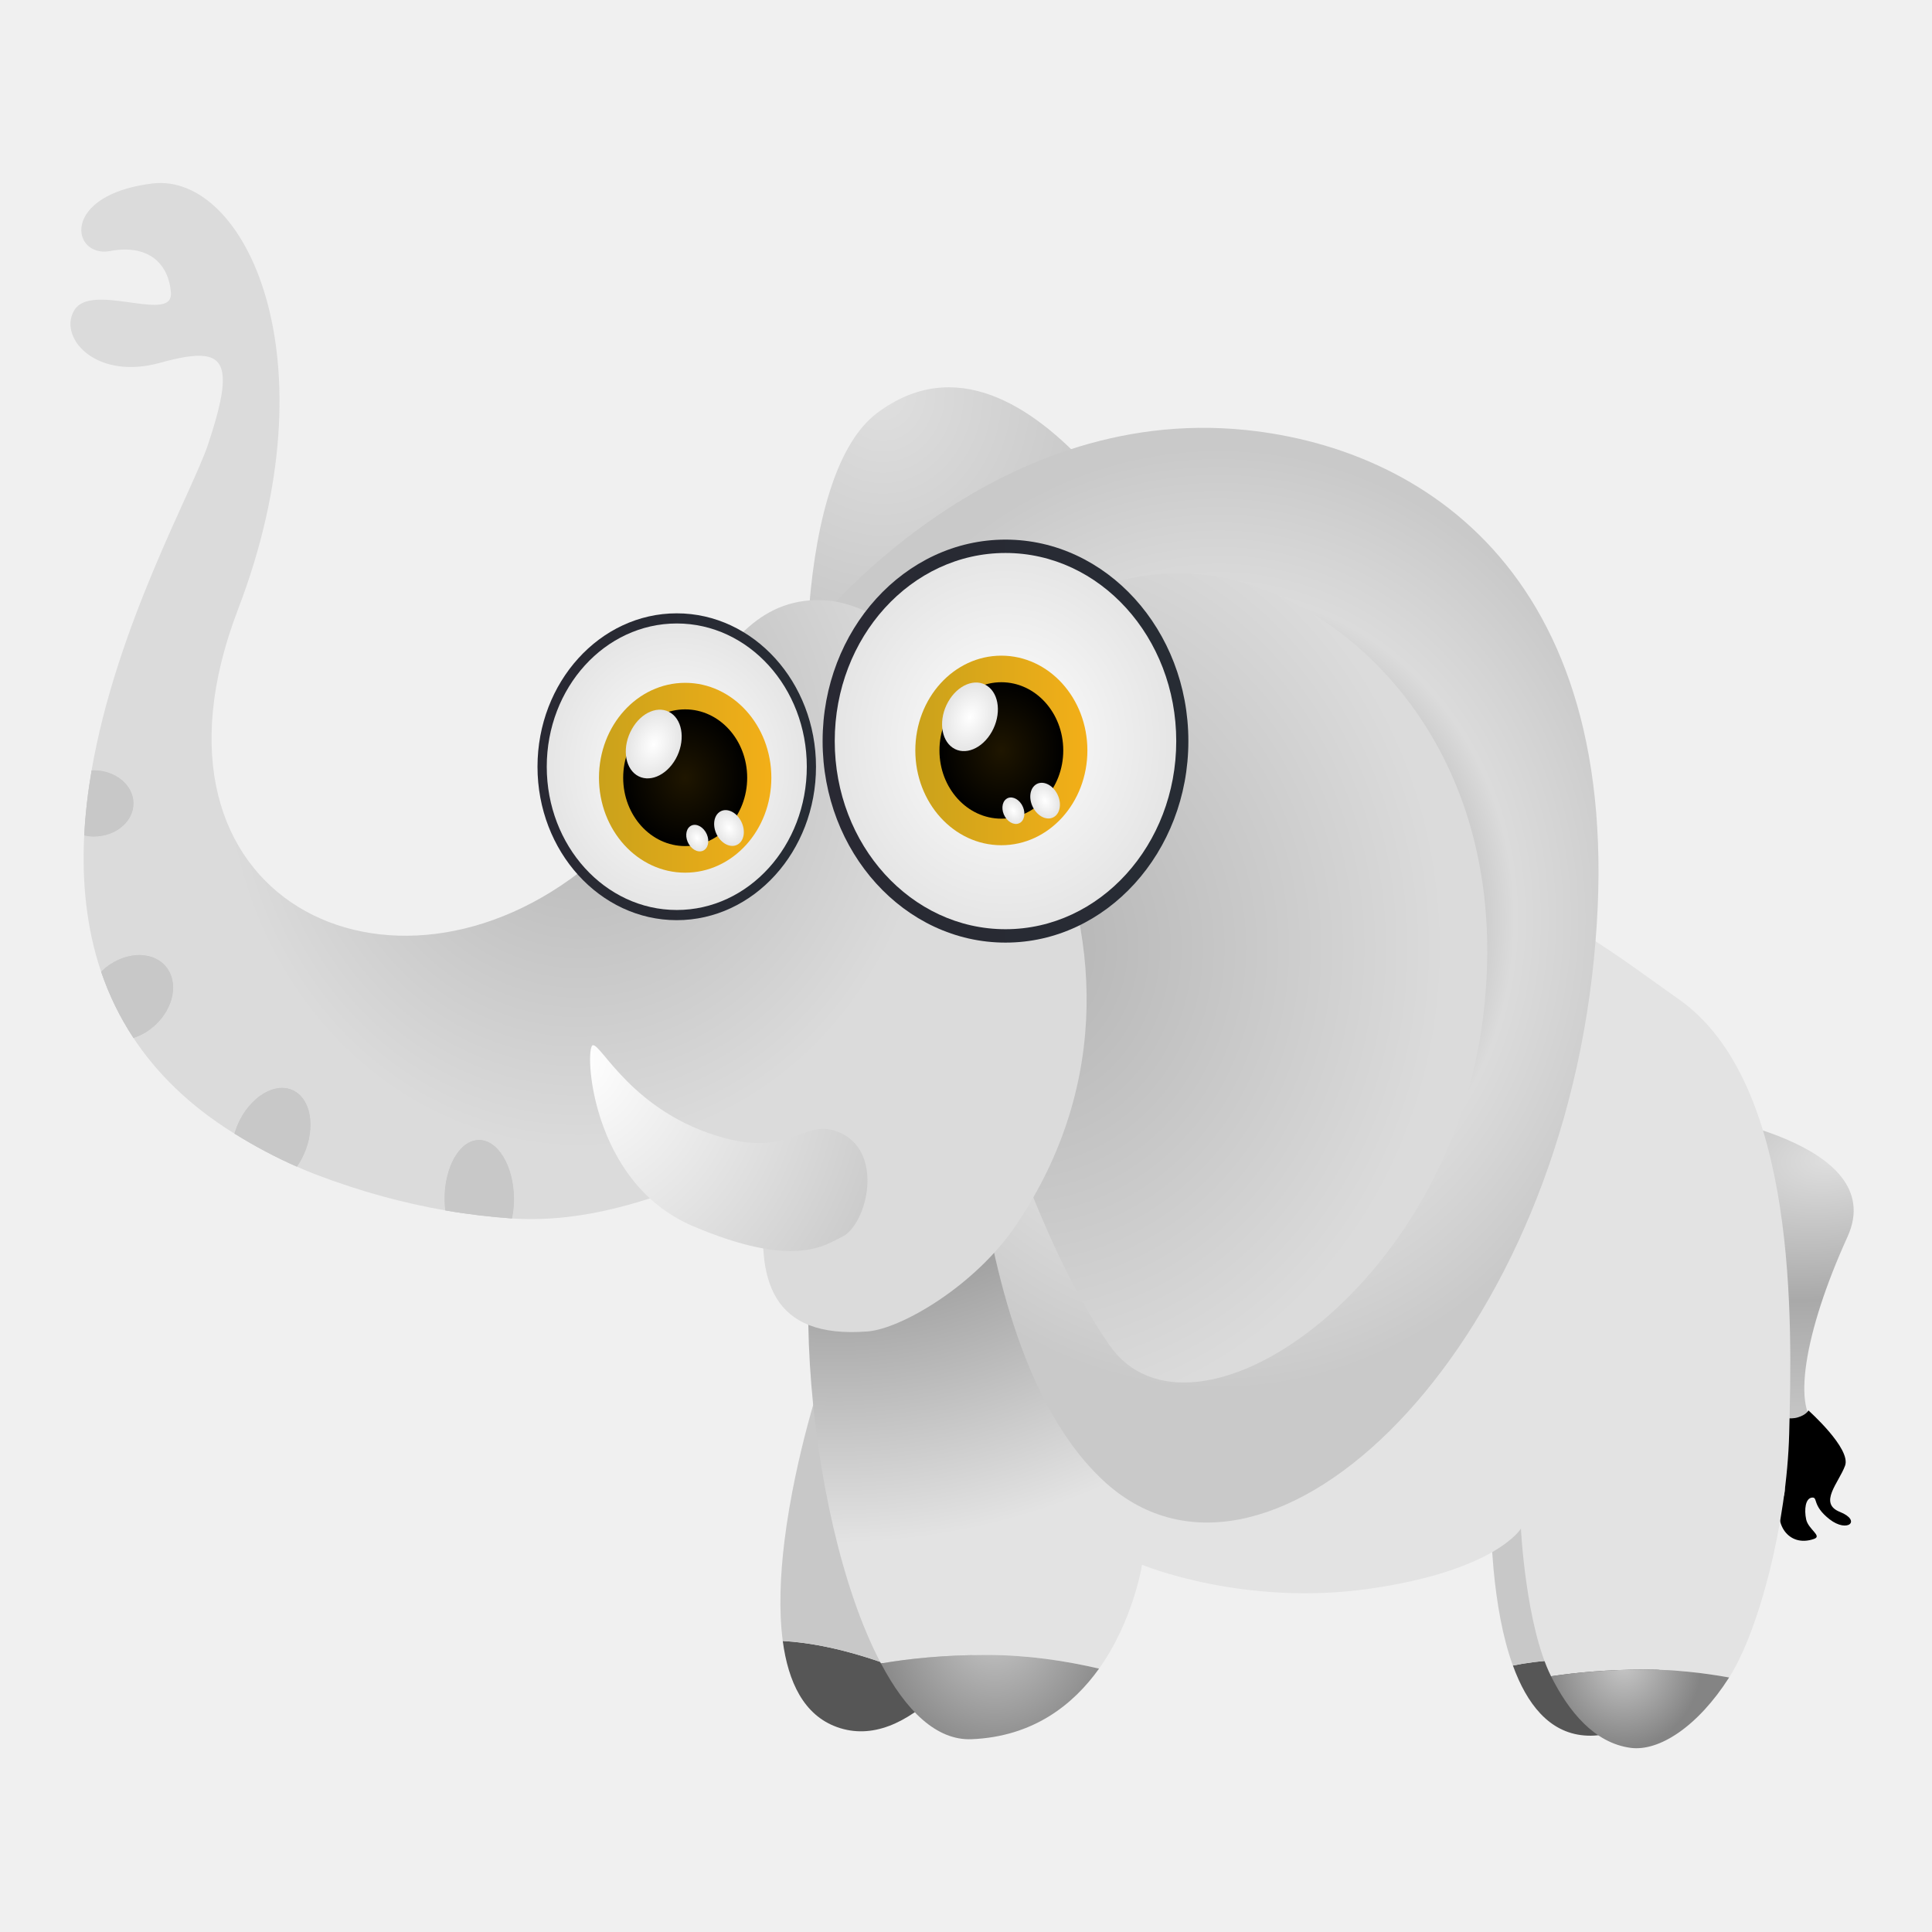
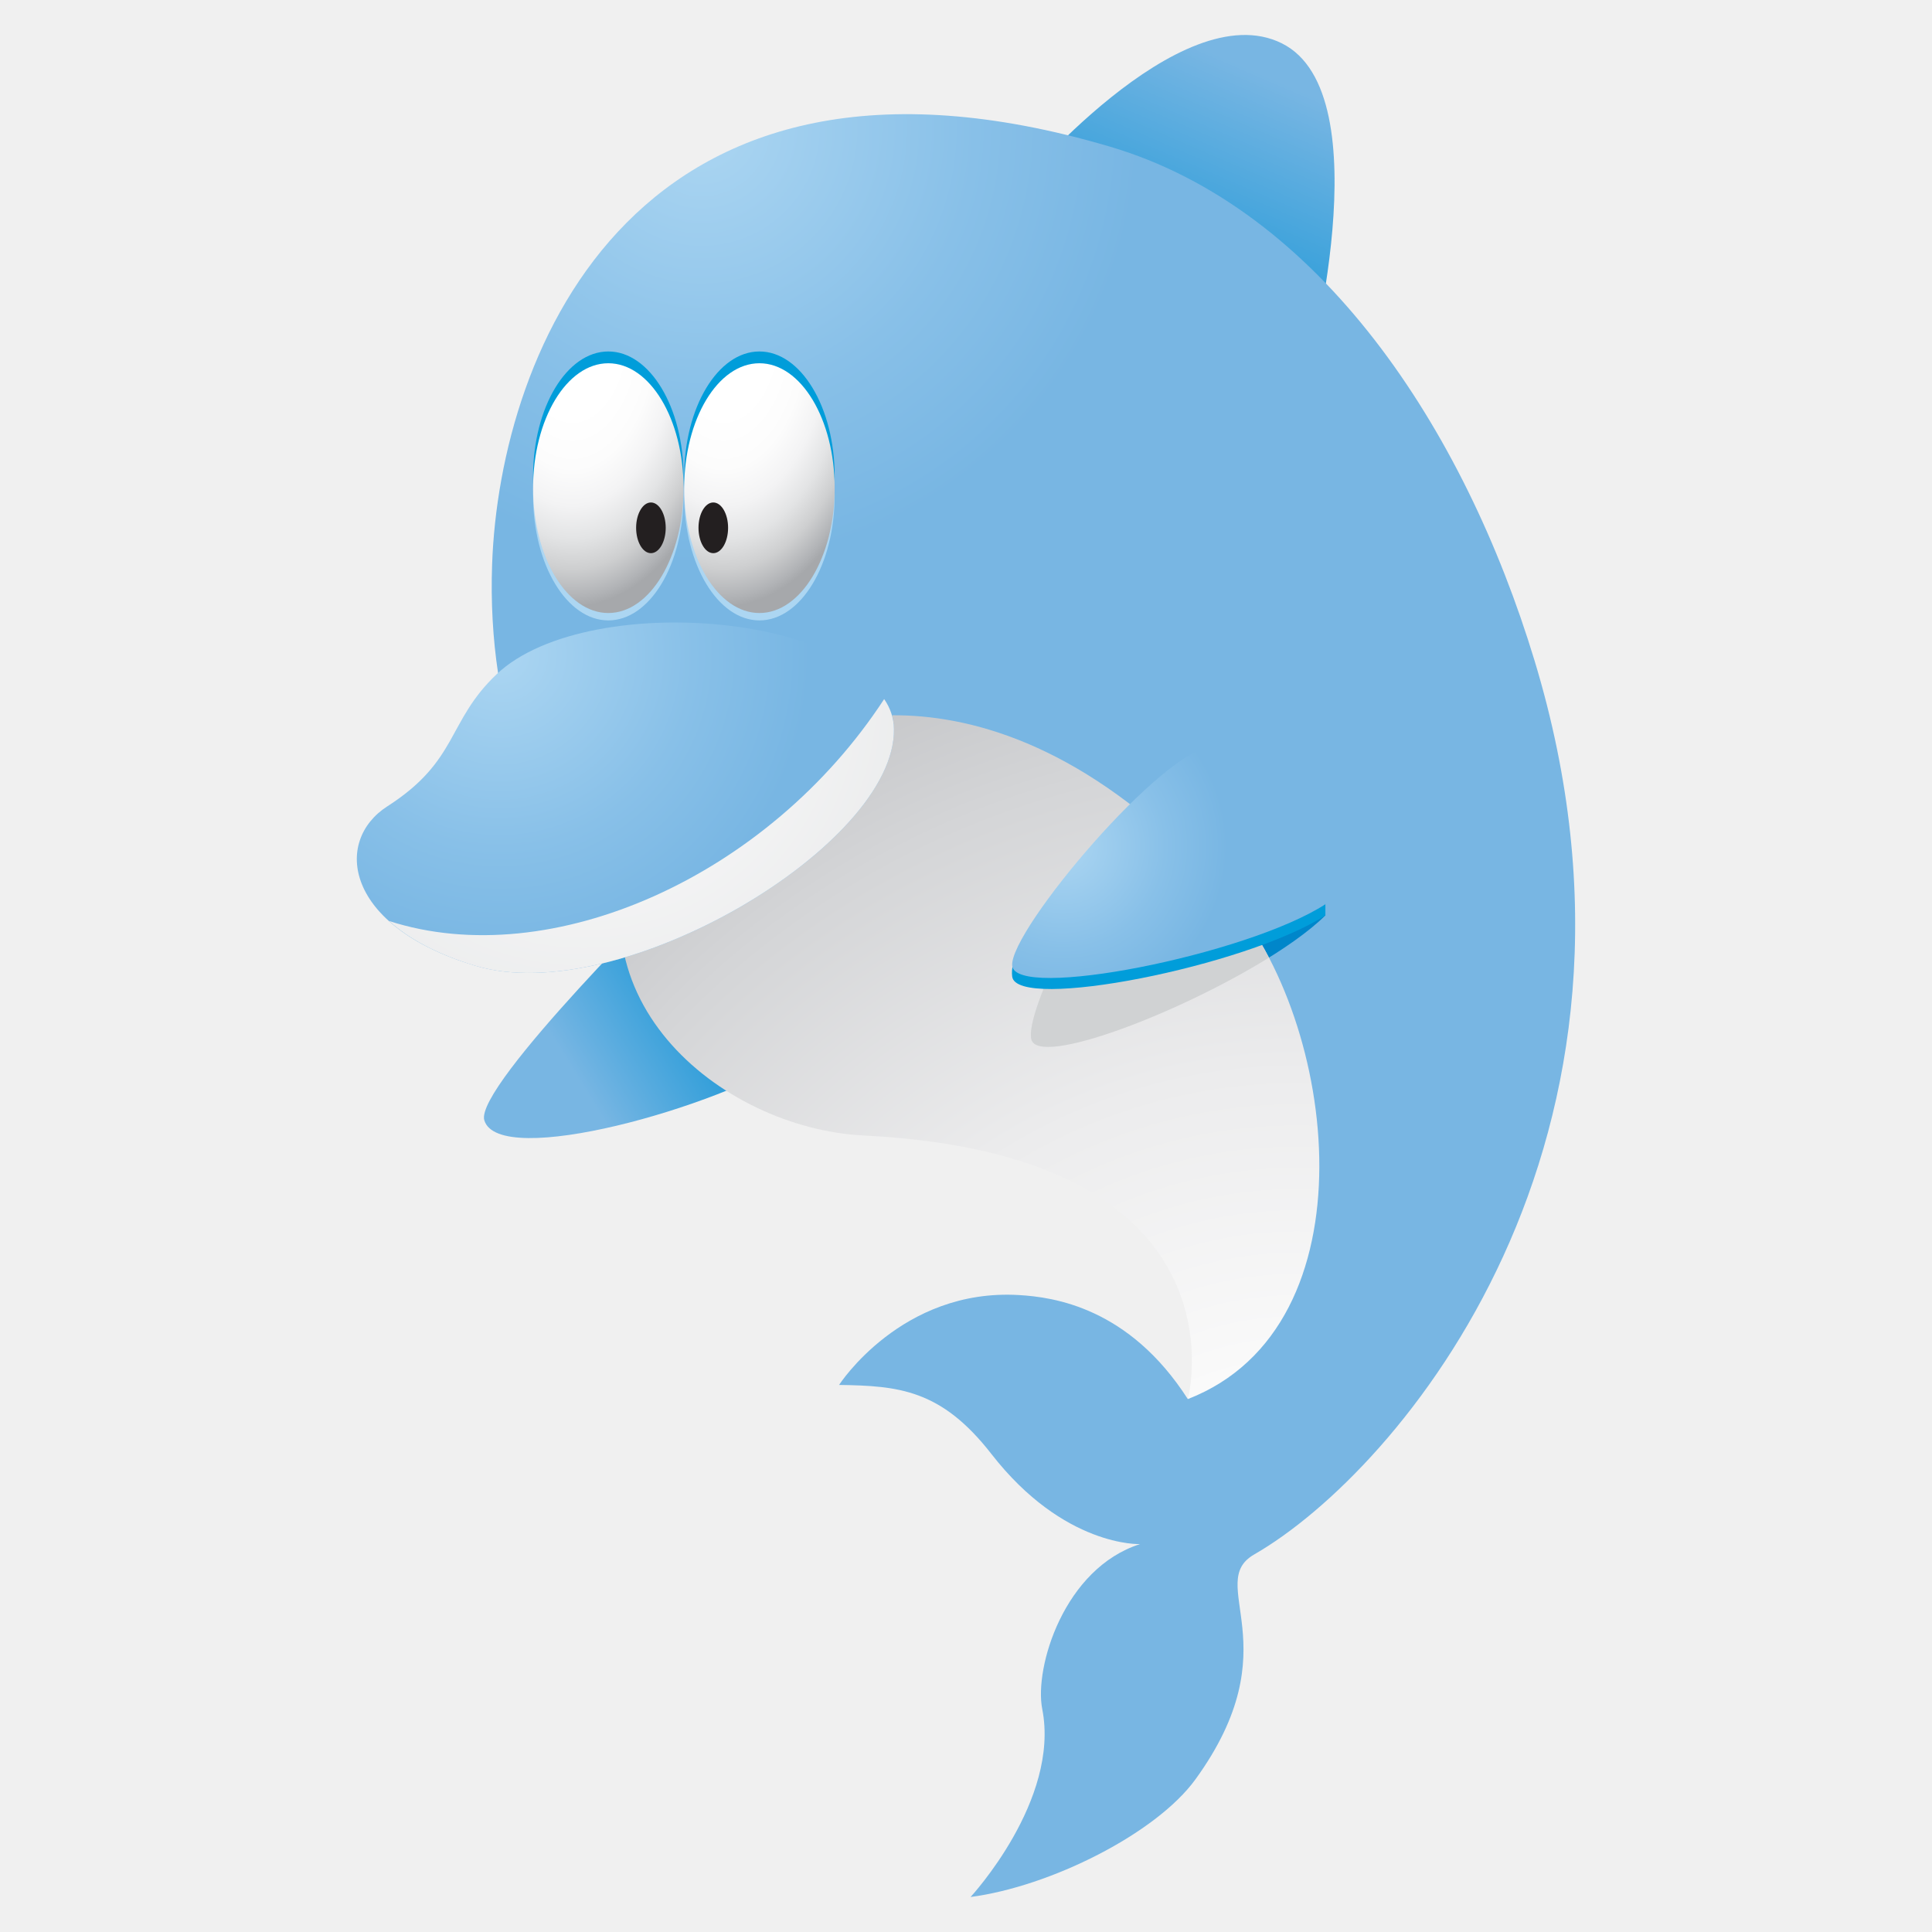
- <svg xmlns="http://www.w3.org/2000/svg" version="1.1" id="图层_1" x="0px" y="0px" width="100px" height="100px" viewBox="0 0 100 100" enable-background="new 0 0 100 100" xml:space="preserve">
+ <svg xmlns="http://www.w3.org/2000/svg" version="1.1" id="图层_1" x="0px" y="0px" width="50px" height="50px" viewBox="0 0 50 50" enable-background="new 0 0 50 50" xml:space="preserve">
  <g>
    <g>
-       <path fill="#565656" d="M46.139,86.227c-2.396-0.888-4.249-1.213-5.624-1.292c0.283,2.124,1.088,3.84,2.807,4.458    c1.825,0.658,3.627-0.229,5.25-1.772C47.952,87.091,47.167,86.61,46.139,86.227z" />
-       <path fill="#C8C8C8" d="M49.257,73.018c-5.711-2.504-6.958-0.991-6.958-0.991s-0.213,0.663-0.496,1.726    c-0.193,0.725-0.417,1.63-0.631,2.646c-0.223,1.058-0.431,2.232-0.577,3.433c-0.105,0.864-0.176,1.737-0.195,2.596    c-0.022,0.87,0.012,1.714,0.116,2.508c1.375,0.079,3.229,0.404,5.624,1.292c1.027,0.384,1.813,0.864,2.433,1.394    c0.487-0.464,0.958-0.985,1.411-1.545c0.533-0.661,1.034-1.366,1.501-2.088c0.466-0.711,0.894-1.433,1.28-2.124    c0.473-0.85,0.886-1.654,1.219-2.343c0.627-1.298,0.982-2.186,0.982-2.186S54.966,75.523,49.257,73.018z" />
-     </g>
-     <g>
-       <path fill="#565656" d="M84.05,86.025c-2.518-0.251-4.389-0.094-5.742,0.183c0.723,1.993,1.87,3.456,3.672,3.617    c1.913,0.172,3.477-1.154,4.729-3.069C85.997,86.399,85.131,86.131,84.05,86.025z" />
-       <path fill="#C8C8C8" d="M84.291,72.38c-6.081-0.972-6.976,0.817-6.976,0.817s-0.066,0.702-0.117,1.805    c-0.035,0.752-0.06,1.691-0.056,2.735c0.009,1.089,0.053,2.283,0.164,3.489c0.08,0.864,0.196,1.733,0.356,2.571    c0.164,0.853,0.374,1.668,0.645,2.41c1.354-0.276,3.225-0.434,5.742-0.183c1.081,0.105,1.947,0.374,2.659,0.73    c0.376-0.579,0.724-1.206,1.046-1.864c0.378-0.779,0.719-1.597,1.022-2.417c0.299-0.811,0.563-1.622,0.793-2.395    c0.282-0.946,0.512-1.834,0.691-2.59c0.336-1.425,0.494-2.375,0.494-2.375S90.373,73.35,84.291,72.38z" />
-     </g>
-     <radialGradient id="SVGID_1_" cx="52.893" cy="72" r="30.391" gradientTransform="matrix(0.9975 -0.078 0.0708 1.099 -12.163 -54.6125)" gradientUnits="userSpaceOnUse">
-       <stop offset="0" style="stop-color:#DFDFDF" />
-       <stop offset="0.876" style="stop-color:#A9A9A9" />
-     </radialGradient>
-     <path fill="url(#SVGID_1_)" d="M61.461,31.696c5.613,2.714,4.42,27.901-6.803,33.019c-11.225,5.124-17.278-37.307-9.263-43.334   C53.409,15.354,61.461,31.696,61.461,31.696L61.461,31.696z" />
-     <g>
-       <radialGradient id="SVGID_2_" cx="-248.92" cy="124.116" r="12.733" gradientTransform="matrix(1.9897 -0.2229 0.1012 1.0961 577.4678 -131.5626)" gradientUnits="userSpaceOnUse">
-         <stop offset="0" style="stop-color:#DFDFDF" />
-         <stop offset="0.517" style="stop-color:#A9A9A9" />
-         <stop offset="1" style="stop-color:#C9C9C9" />
+       <linearGradient id="SVGID_1_" gradientUnits="userSpaceOnUse" x1="195.005" y1="-324.664" x2="191.581" y2="-326.76" gradientTransform="matrix(-1.3221 0 0 1.3221 272.6324 456.9506)">
+         <stop offset="0" style="stop-color:#78B6E3" />
+         <stop offset="1" style="stop-color:#008ED3" />
+       </linearGradient>
+       <path fill="url(#SVGID_1_)" d="M17.632,22.826c0,0-5.364,5.289-5.098,6.167c0.382,1.264,6.063-0.334,8.089-1.676" />
+       <linearGradient id="SVGID_2_" gradientUnits="userSpaceOnUse" x1="20.473" y1="-347.065" x2="17.118" y2="-339.264" gradientTransform="matrix(1 0 0 1 11.9697 348.8828)">
+         <stop offset="0" style="stop-color:#78B6E3" />
+         <stop offset="1" style="stop-color:#008ED3" />
+       </linearGradient>
+       <path fill="url(#SVGID_2_)" d="M26.317,4.901c0,0,4.215-5.091,6.856-3.78c2.642,1.31,0.637,8.67,0.637,8.67L26.317,4.901z" />
+       <radialGradient id="SVGID_3_" cx="6.191" cy="-345.582" r="11.336" gradientTransform="matrix(1 0 0 1 11.9697 348.8828)" gradientUnits="userSpaceOnUse">
+         <stop offset="0" style="stop-color:#ACD6F2" />
+         <stop offset="0.625" style="stop-color:#88C0E8" />
+         <stop offset="1" style="stop-color:#78B6E3" />
      </radialGradient>
-       <path fill="url(#SVGID_2_)" d="M87.553,57.625c0,0,10.331,1.427,8.07,6.399c-2.263,4.972-2.9,9.089-1.474,9.829    c1.428,0.736-0.162,1.927-0.162,1.927s-1.773-0.814-2.029-3.595c-0.257-2.779-0.659-7.116-2.4-7.596    C87.813,64.111,87.553,57.625,87.553,57.625z" />
-       <path d="M93.063,73.361c0.435-0.131,0.542-0.356,0.542-0.356s2.221,1.977,1.895,2.859c-0.327,0.888-1.396,1.944-0.264,2.394    c1.13,0.452,0.394,1.105-0.539,0.379c-0.931-0.73-0.579-1.158-0.915-1.121c-0.332,0.038-0.405,0.615-0.295,1.129    c0.111,0.516,0.843,0.854,0.411,1.007c-1.348,0.479-2.17-0.867-1.643-2.028c0.527-1.164-0.819-1.417-0.311-2.663    c0.508-1.245,0.223-1.622,0.223-1.622S92.63,73.495,93.063,73.361z" />
-     </g>
-     <g>
-       <radialGradient id="SVGID_3_" cx="77.357" cy="55.381" r="40.749" gradientTransform="matrix(1.3198 0 0 1.2577 -58.9016 -21.128)" gradientUnits="userSpaceOnUse">
-         <stop offset="0.286" style="stop-color:#909090" />
-         <stop offset="0.612" style="stop-color:#E3E3E3" />
-         <stop offset="1" style="stop-color:#E3E3E3" />
+       <path fill="url(#SVGID_3_)" d="M12.736,14.603c0.196-5.541,3.75-14.419,15.983-10.81c5.439,1.604,9.176,7.302,10.995,13.304    c3.765,12.419-3.509,20.978-7.255,23.132c-1.291,0.744,0.979,2.377-1.522,5.822c-1.021,1.406-3.76,2.773-5.819,3.043    c0,0,2.32-2.502,1.855-4.865c-0.211-1.072,0.563-3.641,2.531-4.268c0,0-1.968,0.084-3.848-2.334    c-1.3-1.67-2.403-1.762-3.941-1.785c0,0,1.612-2.506,4.656-2.326c0.893,0.053,2.847,0.318,4.369,2.691c0,0,4.521-4.83-5.412-6.947    C17.841,27.667,12.459,22.456,12.736,14.603z" />
+       <path fill="#0086CA" d="M34.301,23.69c-1.728,1.709-7.367,4.1-7.609,3.213c-0.241-0.889,2.69-6.344,3.923-6.604    C31.848,20.04,34.301,23.69,34.301,23.69z" />
+       <ellipse fill="#009DDA" cx="19.654" cy="12.328" rx="1.947" ry="3.232" />
+       <ellipse fill="#009DDA" cx="15.743" cy="12.328" rx="1.947" ry="3.232" />
+       <ellipse fill="#ACD6F2" cx="19.654" cy="12.824" rx="1.947" ry="3.232" />
+       <ellipse fill="#ACD6F2" cx="15.743" cy="12.824" rx="1.947" ry="3.232" />
+       <radialGradient id="SVGID_4_" cx="-145.849" cy="-208.253" r="32.416" gradientTransform="matrix(0.1329 0 0 0.2205 38.1042 54.4662)" gradientUnits="userSpaceOnUse">
+         <stop offset="0.303" style="stop-color:#FFFFFF" />
+         <stop offset="0.499" style="stop-color:#FCFCFC" />
+         <stop offset="0.636" style="stop-color:#F3F3F4" />
+         <stop offset="0.755" style="stop-color:#E3E4E5" />
+         <stop offset="0.864" style="stop-color:#CECFD0" />
+         <stop offset="0.965" style="stop-color:#B1B3B6" />
+         <stop offset="1" style="stop-color:#A6A8AB" />
      </radialGradient>
-       <path fill="url(#SVGID_3_)" d="M89.5,86.826c1.554-2.433,2.989-8.019,3.108-12.614c0.146-5.661,0.488-18.136-5.72-22.496    c-6.209-4.361-11.111-9.032-25.815-4.048c-14.709,4.983-12.091,5.917-16.995,10.587c-3.72,3.542-2.544,20.159,1.52,27.845    c1.446-0.247,3.257-0.44,5.477-0.44c2.096,0,4.079,0.303,5.812,0.708c1.785-2.506,2.224-5.376,2.224-5.376    s5.231,2.178,11.766,1.242c6.538-0.934,7.845-3.111,7.845-3.111s0.252,5.022,1.561,7.641c1.342-0.199,2.936-0.347,4.857-0.347    C86.671,86.416,88.139,86.58,89.5,86.826z" />
-       <radialGradient id="SVGID_4_" cx="51.486" cy="84.219" r="6.733" gradientTransform="matrix(1 0 0 1.1018 0 -8.8012)" gradientUnits="userSpaceOnUse">
-         <stop offset="0" style="stop-color:#C8C8C8" />
-         <stop offset="1" style="stop-color:#848484" />
+       <ellipse fill="url(#SVGID_4_)" cx="19.654" cy="12.633" rx="1.947" ry="3.232" />
+       <radialGradient id="SVGID_5_" cx="-82.882" cy="-208.253" r="32.417" gradientTransform="matrix(0.1329 0 0 0.2205 25.8249 54.4662)" gradientUnits="userSpaceOnUse">
+         <stop offset="0.303" style="stop-color:#FFFFFF" />
+         <stop offset="0.499" style="stop-color:#FCFCFC" />
+         <stop offset="0.636" style="stop-color:#F3F3F4" />
+         <stop offset="0.755" style="stop-color:#E3E4E5" />
+         <stop offset="0.864" style="stop-color:#CECFD0" />
+         <stop offset="0.965" style="stop-color:#B1B3B6" />
+         <stop offset="1" style="stop-color:#A6A8AB" />
      </radialGradient>
-       <path fill="url(#SVGID_4_)" d="M45.598,86.1c1.291,2.447,2.875,3.995,4.691,3.921c3.2-0.132,5.268-1.794,6.598-3.653    c-1.732-0.405-3.716-0.708-5.812-0.708C48.855,85.659,47.044,85.853,45.598,86.1z" />
-       <radialGradient id="SVGID_5_" cx="84.051" cy="86.068" r="4.032" gradientTransform="matrix(1 0 0 1.1018 0 -8.8012)" gradientUnits="userSpaceOnUse">
-         <stop offset="0" style="stop-color:#C8C8C8" />
-         <stop offset="1" style="stop-color:#848484" />
+       <ellipse fill="url(#SVGID_5_)" cx="15.743" cy="12.633" rx="1.947" ry="3.232" />
+       <radialGradient id="SVGID_6_" cx="177.228" cy="-313.864" r="25.819" gradientTransform="matrix(1.3221 0 0 1.3221 -200.7662 456.9506)" gradientUnits="userSpaceOnUse">
+         <stop offset="0" style="stop-color:#FFFFFF" />
+         <stop offset="0.192" style="stop-color:#FAFAFA" />
+         <stop offset="0.417" style="stop-color:#ECECED" />
+         <stop offset="0.658" style="stop-color:#D4D5D7" />
+         <stop offset="0.909" style="stop-color:#B4B5B8" />
+         <stop offset="1" style="stop-color:#A6A8AB" />
      </radialGradient>
-       <path fill="url(#SVGID_5_)" d="M85.139,86.416c-1.922,0-3.516,0.147-4.857,0.347c0.913,1.822,2.234,3.449,4.114,3.705    c1.466,0.199,3.468-1.082,5.104-3.642C88.139,86.58,86.671,86.416,85.139,86.416z" />
-     </g>
-     <g>
-       <radialGradient id="SVGID_6_" cx="63.071" cy="51.153" r="22.155" gradientTransform="matrix(1 0 0 1.1018 0 -8.8012)" gradientUnits="userSpaceOnUse">
-         <stop offset="0" style="stop-color:#DFDFDF" />
-         <stop offset="0.433" style="stop-color:#A9A9A9" />
-         <stop offset="0.691" style="stop-color:#DBDBDB" />
-         <stop offset="0.815" style="stop-color:#D4D4D4" />
-         <stop offset="1" style="stop-color:#C9C9C9" />
+       <path fill="url(#SVGID_6_)" d="M31.769,23.191c-6.218-7.02-11.549-4.061-11.549-4.061l-2.714,1.889l-0.796,0.051    c-2.334,4.658,1.94,8.13,5.636,8.316c10.069,0.504,8.396,6.822,8.396,6.822C35.594,34.321,34.62,26.411,31.769,23.191z" />
+       <path fill="#D0D2D3" d="M31.769,23.191c-0.733-0.827-1.452-1.51-2.151-2.081c-1.362,1.611-3.114,5.1-2.926,5.793    c0.192,0.707,3.809-0.668,6.147-2.119C32.524,24.182,32.165,23.639,31.769,23.191z" />
+       <radialGradient id="SVGID_7_" cx="159.756" cy="-333.682" r="6.085" gradientTransform="matrix(1.3202 0.0716 -0.0716 1.3202 -221.876 446.0157)" gradientUnits="userSpaceOnUse">
+         <stop offset="0" style="stop-color:#ACD6F2" />
+         <stop offset="0.625" style="stop-color:#88C0E8" />
+         <stop offset="1" style="stop-color:#78B6E3" />
      </radialGradient>
-       <path fill="url(#SVGID_6_)" d="M42.032,32.53c0,0,9.085-11.654,22.458-10.272c9.622,0.994,20.312,8.129,17.905,28.344    C79.987,70.812,65.29,84.332,57.07,76.6c-7.506-7.058-6.917-25.514-7.821-29.822c-0.903-4.308-2.706-6.96-2.706-9.609    C46.544,34.516,42.032,32.53,42.032,32.53z" />
-       <radialGradient id="SVGID_7_" cx="52.532" cy="52.508" r="32.223" gradientTransform="matrix(1 0 0 1.1018 0 -8.8012)" gradientUnits="userSpaceOnUse">
-         <stop offset="0" style="stop-color:#B3B3B3" />
-         <stop offset="0.691" style="stop-color:#DBDBDB" />
+       <path fill="url(#SVGID_7_)" d="M12.852,17.45c2.417-2.291,10.233-1.53,10.283,1.416c0.052,3.003-7.08,7.256-10.835,6.127    c-3.392-1.018-3.673-3.23-2.276-4.125C11.873,19.683,11.561,18.675,12.852,17.45z" />
+       <radialGradient id="SVGID_8_" cx="161.453" cy="-333.06" r="8.337" gradientTransform="matrix(1.3202 0.0716 -0.0716 1.3202 -221.876 446.0157)" gradientUnits="userSpaceOnUse">
+         <stop offset="0" style="stop-color:#FFFFFF" />
+         <stop offset="1" style="stop-color:#E6E7E8" />
      </radialGradient>
-       <path fill="url(#SVGID_7_)" d="M46.846,38.611c0,0,6.042-9.836,15.453-8.864c6.773,0.7,16.176,8.54,14.483,22.767    c-1.695,14.229-15.119,23.185-19.354,17.117c-4.233-6.063-7.376-17.486-8.011-20.52c-0.634-3.031,0.601-5.37,0.601-7.234    C50.019,40.009,46.846,38.611,46.846,38.611z" />
-     </g>
-     <g>
-       <radialGradient id="SVGID_8_" cx="29.945" cy="43.577" r="26.648" gradientTransform="matrix(1 0 0 1.1018 0 -8.8012)" gradientUnits="userSpaceOnUse">
-         <stop offset="0" style="stop-color:#B3B3B3" />
-         <stop offset="0.691" style="stop-color:#DBDBDB" />
+       <path fill="url(#SVGID_8_)" d="M23.135,18.866c-0.004-0.289-0.096-0.545-0.253-0.774c-2.997,4.593-8.62,7.098-12.815,5.743    c0.497,0.447,1.224,0.857,2.232,1.159C16.055,26.122,23.188,21.869,23.135,18.866z" />
+       <ellipse fill="#231F20" cx="18.46" cy="13.66" rx="0.383" ry="0.656" />
+       <ellipse fill="#231F20" cx="16.846" cy="13.66" rx="0.383" ry="0.656" />
+       <path fill="#009DDA" d="M34.301,23.69c-2.042,1.318-7.995,2.496-8.106,1.582c-0.189-1.546,4.538-5.533,4.538-5.533l3.568,3.663    V23.69z" />
+       <radialGradient id="SVGID_9_" cx="170.628" cy="-329.059" r="3.218" gradientTransform="matrix(1.3221 0 0 1.3221 -198.0807 456.9506)" gradientUnits="userSpaceOnUse">
+         <stop offset="0" style="stop-color:#ACD6F2" />
+         <stop offset="0.625" style="stop-color:#88C0E8" />
+         <stop offset="1" style="stop-color:#78B6E3" />
      </radialGradient>
-       <path fill="url(#SVGID_8_)" d="M42.795,31.079c-6.625-0.498-7.502,9.723-12.319,13.686C20.347,53.096,6.533,46.63,12.317,31.548    c4.997-13.031,0.352-22.646-4.439-22.05c-3.981,0.496-4.227,2.835-3.057,3.398c0.238,0.114,0.531,0.163,0.867,0.099    c1.989-0.377,3.061,0.648,3.161,2.192c0.005,0.079-0.009,0.144-0.025,0.206c-0.305,1.124-4.085-0.703-4.954,0.628    c-0.291,0.445-0.29,0.98-0.047,1.472c0.52,1.058,2.159,1.921,4.452,1.288c2.043-0.564,3.077-0.551,3.236,0.561    c0.104,0.72-0.153,1.893-0.749,3.68C9.965,25.411,6.033,32.375,4.74,39.88c0.038-0.001,0.074-0.008,0.111-0.008    c1.137,0,2.057,0.767,2.057,1.714c0,0.946-0.92,1.713-2.057,1.713c-0.17,0-0.333-0.021-0.493-0.054    c-0.12,2.399,0.11,4.791,0.875,7.05c0.15-0.146,0.312-0.283,0.494-0.401c1.164-0.75,2.524-0.57,3.038,0.399    c0.513,0.97-0.012,2.363-1.176,3.111c-0.224,0.145-0.454,0.244-0.682,0.319c1.197,1.813,2.867,3.474,5.14,4.898    c0.03,0.02,0.058,0.033,0.086,0.052c0.073-0.243,0.163-0.484,0.286-0.721c0.713-1.359,2.005-2.005,2.887-1.443    c0.883,0.563,1.021,2.118,0.308,3.476c-0.075,0.144-0.159,0.274-0.247,0.4c0.33,0.146,0.656,0.28,0.979,0.405    c2.367,0.906,4.609,1.496,6.701,1.859c-0.022-0.185-0.036-0.375-0.037-0.569c-0.011-1.691,0.783-3.07,1.775-3.077    c0.993-0.01,1.807,1.354,1.818,3.047c0.003,0.358-0.038,0.695-0.102,1.017c7.847,0.513,13.662-5.33,13.13-1.075    c-0.531,4.253,0.274,7.313,5.28,6.923c1.738-0.137,5.562-2.368,7.669-5.487C62.671,48.498,49.421,31.577,42.795,31.079z" />
-       <path fill="#C8C8C8" d="M6.909,41.586c0-0.948-0.92-1.714-2.057-1.714c-0.037,0-0.073,0.007-0.111,0.008    c-0.191,1.115-0.325,2.24-0.381,3.365c0.159,0.033,0.322,0.054,0.493,0.054C5.988,43.299,6.909,42.532,6.909,41.586z" />
-       <path fill="#C8C8C8" d="M6.909,41.586c0-0.948-0.92-1.714-2.057-1.714c-0.037,0-0.073,0.007-0.111,0.008    c-0.191,1.115-0.325,2.24-0.381,3.365c0.159,0.033,0.322,0.054,0.493,0.054C5.988,43.299,6.909,42.532,6.909,41.586z" />
-       <path fill="#C8C8C8" d="M8.766,50.293c-0.514-0.969-1.874-1.149-3.038-0.399c-0.183,0.118-0.344,0.254-0.494,0.401    c0.402,1.186,0.952,2.333,1.674,3.429c0.228-0.075,0.458-0.175,0.682-0.319C8.754,52.656,9.279,51.263,8.766,50.293z" />
-       <path fill="#C8C8C8" d="M8.766,50.293c-0.514-0.969-1.874-1.149-3.038-0.399c-0.183,0.118-0.344,0.254-0.494,0.401    c0.402,1.186,0.952,2.333,1.674,3.429c0.228-0.075,0.458-0.175,0.682-0.319C8.754,52.656,9.279,51.263,8.766,50.293z" />
-       <path fill="#C8C8C8" d="M15.307,56.51c-0.882-0.562-2.174,0.084-2.887,1.443c-0.124,0.236-0.213,0.478-0.286,0.721    c1.101,0.685,2.18,1.25,3.234,1.712c0.088-0.126,0.172-0.257,0.247-0.4C16.328,58.628,16.19,57.072,15.307,56.51z" />
-       <path fill="#C8C8C8" d="M15.307,56.51c-0.882-0.562-2.174,0.084-2.887,1.443c-0.124,0.236-0.213,0.478-0.286,0.721    c1.101,0.685,2.18,1.25,3.234,1.712c0.088-0.126,0.172-0.257,0.247-0.4C16.328,58.628,16.19,57.072,15.307,56.51z" />
-       <path fill="#C8C8C8" d="M24.786,59.004c-0.992,0.007-1.786,1.386-1.775,3.077c0.001,0.194,0.015,0.385,0.037,0.569    c1.202,0.208,2.357,0.341,3.454,0.417c0.064-0.321,0.105-0.658,0.102-1.017C26.593,60.357,25.779,58.994,24.786,59.004z" />
-       <path fill="#C8C8C8" d="M24.786,59.004c-0.992,0.007-1.786,1.386-1.775,3.077c0.001,0.194,0.015,0.385,0.037,0.569    c1.202,0.208,2.357,0.341,3.454,0.417c0.064-0.321,0.105-0.658,0.102-1.017C26.593,60.357,25.779,58.994,24.786,59.004z" />
-     </g>
-     <radialGradient id="SVGID_9_" cx="34.983" cy="102.061" r="17.473" gradientTransform="matrix(0.9975 -0.078 0.0708 1.099 -12.163 -54.6125)" gradientUnits="userSpaceOnUse">
-       <stop offset="0" style="stop-color:#FFFFFF" />
-       <stop offset="1" style="stop-color:#C8C8C8" />
-     </radialGradient>
-     <path fill="url(#SVGID_9_)" d="M43.283,58.55c-1.706-0.599-2.334,1.29-5.816,0.345c-4.709-1.281-6.366-4.918-6.789-4.793   c-0.423,0.127-0.149,7.08,5.171,9.354c5.319,2.272,6.899,0.949,7.711,0.577C44.903,63.413,45.855,59.458,43.283,58.55z" />
-     <g>
-       <g>
-         <path fill="#FFFFFF" d="M52.046,28.779c4.791,0,8.691,4.303,8.691,9.58c0,5.283-3.9,9.58-8.691,9.58     c-4.795,0-8.694-4.297-8.694-9.58C43.352,33.082,47.25,28.779,52.046,28.779z" />
-         <linearGradient id="SVGID_10_" gradientUnits="userSpaceOnUse" x1="-4.091" y1="38.359" x2="14.841" y2="38.359" gradientTransform="matrix(-1 0 0 1 57.4189 0)">
-           <stop offset="0" style="stop-color:#272C34" />
-           <stop offset="1" style="stop-color:#292933" />
-         </linearGradient>
-         <path fill="url(#SVGID_10_)" d="M42.578,38.359c0,5.75,4.244,10.43,9.468,10.43c5.218,0,9.464-4.68,9.464-10.43     c0-5.751-4.246-10.429-9.464-10.429C46.822,27.93,42.578,32.608,42.578,38.359z M43.352,38.359c0-5.277,3.899-9.58,8.694-9.58     c4.791,0,8.691,4.303,8.691,9.58c0,5.283-3.9,9.58-8.691,9.58C47.25,47.939,43.352,43.642,43.352,38.359z" />
-       </g>
-       <radialGradient id="SVGID_11_" cx="5.375" cy="42.806" r="8.838" gradientTransform="matrix(-1 0 0 1.1018 57.4189 -8.8012)" gradientUnits="userSpaceOnUse">
-         <stop offset="0" style="stop-color:#FFFFFF" />
-         <stop offset="1" style="stop-color:#E5E5E5" />
-       </radialGradient>
-       <ellipse fill="url(#SVGID_11_)" cx="52.044" cy="38.359" rx="8.838" ry="9.737" />
-     </g>
-     <g>
-       <linearGradient id="SVGID_12_" gradientUnits="userSpaceOnUse" x1="1.137" y1="38.843" x2="10.042" y2="38.843" gradientTransform="matrix(-1 0 0 1 57.4189 0)">
-         <stop offset="0" style="stop-color:#F3AF18" />
-         <stop offset="1" style="stop-color:#CAA21B" />
-       </linearGradient>
-       <ellipse fill="url(#SVGID_12_)" cx="51.83" cy="38.843" rx="4.453" ry="4.906" />
-       <radialGradient id="SVGID_13_" cx="5.589" cy="43.244" r="3.204" gradientTransform="matrix(-1 0 0 1.1018 57.4189 -8.8012)" gradientUnits="userSpaceOnUse">
-         <stop offset="0" style="stop-color:#1F1600" />
-         <stop offset="1" style="stop-color:#000000" />
-       </radialGradient>
-       <ellipse fill="url(#SVGID_13_)" cx="51.83" cy="38.843" rx="3.204" ry="3.531" />
-       <radialGradient id="SVGID_14_" cx="265.108" cy="291.315" r="1.705" gradientTransform="matrix(-0.6642 -0.4518 -0.5253 0.9375 379.3198 -116.2187)" gradientUnits="userSpaceOnUse">
-         <stop offset="0" style="stop-color:#FFFFFF" />
-         <stop offset="1" style="stop-color:#E5E5E5" />
-       </radialGradient>
-       <path fill="url(#SVGID_14_)" d="M49.073,36.331c-0.496,0.881-0.388,1.942,0.237,2.37c0.627,0.427,1.535,0.053,2.028-0.828    c0.497-0.885,0.39-1.944-0.236-2.37C50.478,35.077,49.569,35.448,49.073,36.331z" />
-       <radialGradient id="SVGID_15_" cx="-218.102" cy="-114.092" r="0.896" gradientTransform="matrix(-0.6444 0.4853 0.5644 0.9095 -22.0567 251.0589)" gradientUnits="userSpaceOnUse">
-         <stop offset="0" style="stop-color:#FFFFFF" />
-         <stop offset="1" style="stop-color:#E5E5E5" />
-       </radialGradient>
-       <path fill="url(#SVGID_15_)" d="M53.518,41.877c0.278,0.45,0.763,0.619,1.082,0.378c0.318-0.24,0.352-0.798,0.072-1.248    c-0.279-0.451-0.765-0.622-1.083-0.38C53.269,40.867,53.238,41.427,53.518,41.877z" />
-       <radialGradient id="SVGID_16_" cx="-161.564" cy="-286.641" r="0.896" gradientTransform="matrix(-0.478 0.3601 0.4186 0.6747 95.2145 293.5373)" gradientUnits="userSpaceOnUse">
-         <stop offset="0" style="stop-color:#FFFFFF" />
-         <stop offset="1" style="stop-color:#E5E5E5" />
-       </radialGradient>
-       <path fill="url(#SVGID_16_)" d="M52.024,42.284c0.209,0.335,0.566,0.461,0.807,0.283c0.233-0.18,0.257-0.593,0.051-0.927    c-0.207-0.334-0.567-0.461-0.801-0.283C51.844,41.534,51.818,41.95,52.024,42.284z" />
-     </g>
-     <g>
-       <g>
-         <path fill="#FFFFFF" d="M35.029,32.393c3.649,0,6.619,3.274,6.619,7.293c0,4.023-2.969,7.294-6.619,7.294     c-3.649,0-6.62-3.271-6.62-7.294C28.41,35.667,31.38,32.393,35.029,32.393z" />
-         <linearGradient id="SVGID_17_" gradientUnits="userSpaceOnUse" x1="15.183" y1="39.687" x2="29.598" y2="39.687" gradientTransform="matrix(-1 0 0 1 57.4189 0)">
-           <stop offset="0" style="stop-color:#272C34" />
-           <stop offset="1" style="stop-color:#292933" />
-         </linearGradient>
-         <path fill="url(#SVGID_17_)" d="M27.821,39.686c0,4.379,3.232,7.942,7.208,7.942c3.974,0,7.207-3.563,7.207-7.942     c0-4.377-3.233-7.94-7.207-7.94C31.054,31.745,27.821,35.309,27.821,39.686z M28.41,39.686c0-4.019,2.971-7.293,6.62-7.293     c3.649,0,6.619,3.274,6.619,7.293c0,4.023-2.969,7.294-6.619,7.294C31.38,46.98,28.41,43.708,28.41,39.686z" />
-       </g>
-       <radialGradient id="SVGID_18_" cx="22.39" cy="44.01" r="6.729" gradientTransform="matrix(-1 0 0 1.1018 57.4189 -8.8012)" gradientUnits="userSpaceOnUse">
-         <stop offset="0" style="stop-color:#FFFFFF" />
-         <stop offset="1" style="stop-color:#E5E5E5" />
-       </radialGradient>
-       <ellipse fill="url(#SVGID_18_)" cx="35.03" cy="39.686" rx="6.73" ry="7.415" />
-     </g>
-     <g>
-       <linearGradient id="SVGID_19_" gradientUnits="userSpaceOnUse" x1="17.494" y1="40.256" x2="26.416" y2="40.256" gradientTransform="matrix(-1 0 0 1 57.4189 0)">
-         <stop offset="0" style="stop-color:#F3AF18" />
-         <stop offset="1" style="stop-color:#CAA21B" />
-       </linearGradient>
-       <path fill="url(#SVGID_19_)" d="M31.003,40.255c0,2.716,1.998,4.915,4.462,4.915c2.462,0,4.46-2.199,4.46-4.915    c0-2.711-1.998-4.912-4.46-4.912C33.001,35.343,31.003,37.544,31.003,40.255z" />
-       <radialGradient id="SVGID_20_" cx="21.954" cy="44.526" r="3.209" gradientTransform="matrix(-1 0 0 1.1018 57.4189 -8.8012)" gradientUnits="userSpaceOnUse">
-         <stop offset="0" style="stop-color:#1F1600" />
-         <stop offset="1" style="stop-color:#000000" />
-       </radialGradient>
-       <ellipse fill="url(#SVGID_20_)" cx="35.465" cy="40.255" rx="3.209" ry="3.538" />
-       <radialGradient id="SVGID_21_" cx="282.089" cy="301.004" r="1.708" gradientTransform="matrix(-0.6642 -0.4518 -0.5253 0.9375 379.3198 -116.2187)" gradientUnits="userSpaceOnUse">
-         <stop offset="0" style="stop-color:#FFFFFF" />
-         <stop offset="1" style="stop-color:#E5E5E5" />
-       </radialGradient>
-       <path fill="url(#SVGID_21_)" d="M32.704,37.74c-0.498,0.883-0.391,1.946,0.235,2.373c0.628,0.426,1.538,0.052,2.034-0.829    c0.495-0.886,0.388-1.948-0.238-2.374C34.108,36.483,33.198,36.854,32.704,37.74z" />
-       <radialGradient id="SVGID_22_" cx="-199.867" cy="-122.264" r="0.897" gradientTransform="matrix(-0.6444 0.4853 0.5644 0.9095 -22.0567 251.0589)" gradientUnits="userSpaceOnUse">
-         <stop offset="0" style="stop-color:#FFFFFF" />
-         <stop offset="1" style="stop-color:#E5E5E5" />
-       </radialGradient>
-       <path fill="url(#SVGID_22_)" d="M37.154,43.296c0.281,0.451,0.766,0.621,1.085,0.377c0.32-0.239,0.352-0.799,0.072-1.25    c-0.279-0.452-0.765-0.624-1.085-0.382C36.906,42.281,36.875,42.844,37.154,43.296z" />
-       <radialGradient id="SVGID_23_" cx="-136.978" cy="-297.66" r="0.898" gradientTransform="matrix(-0.478 0.3601 0.4186 0.6747 95.2145 293.5373)" gradientUnits="userSpaceOnUse">
-         <stop offset="0" style="stop-color:#FFFFFF" />
-         <stop offset="1" style="stop-color:#E5E5E5" />
-       </radialGradient>
-       <path fill="url(#SVGID_23_)" d="M35.66,43.703c0.207,0.336,0.567,0.463,0.807,0.284c0.236-0.179,0.26-0.595,0.053-0.929    c-0.209-0.334-0.57-0.462-0.806-0.284C35.478,42.951,35.453,43.369,35.66,43.703z" />
+       <path fill="url(#SVGID_9_)" d="M34.301,23.402c-2.042,1.318-8.052,2.501-8.106,1.583c-0.055-0.919,3.935-5.657,5.195-5.658    C32.648,19.326,34.301,23.402,34.301,23.402z" />
    </g>
  </g>
</svg>
